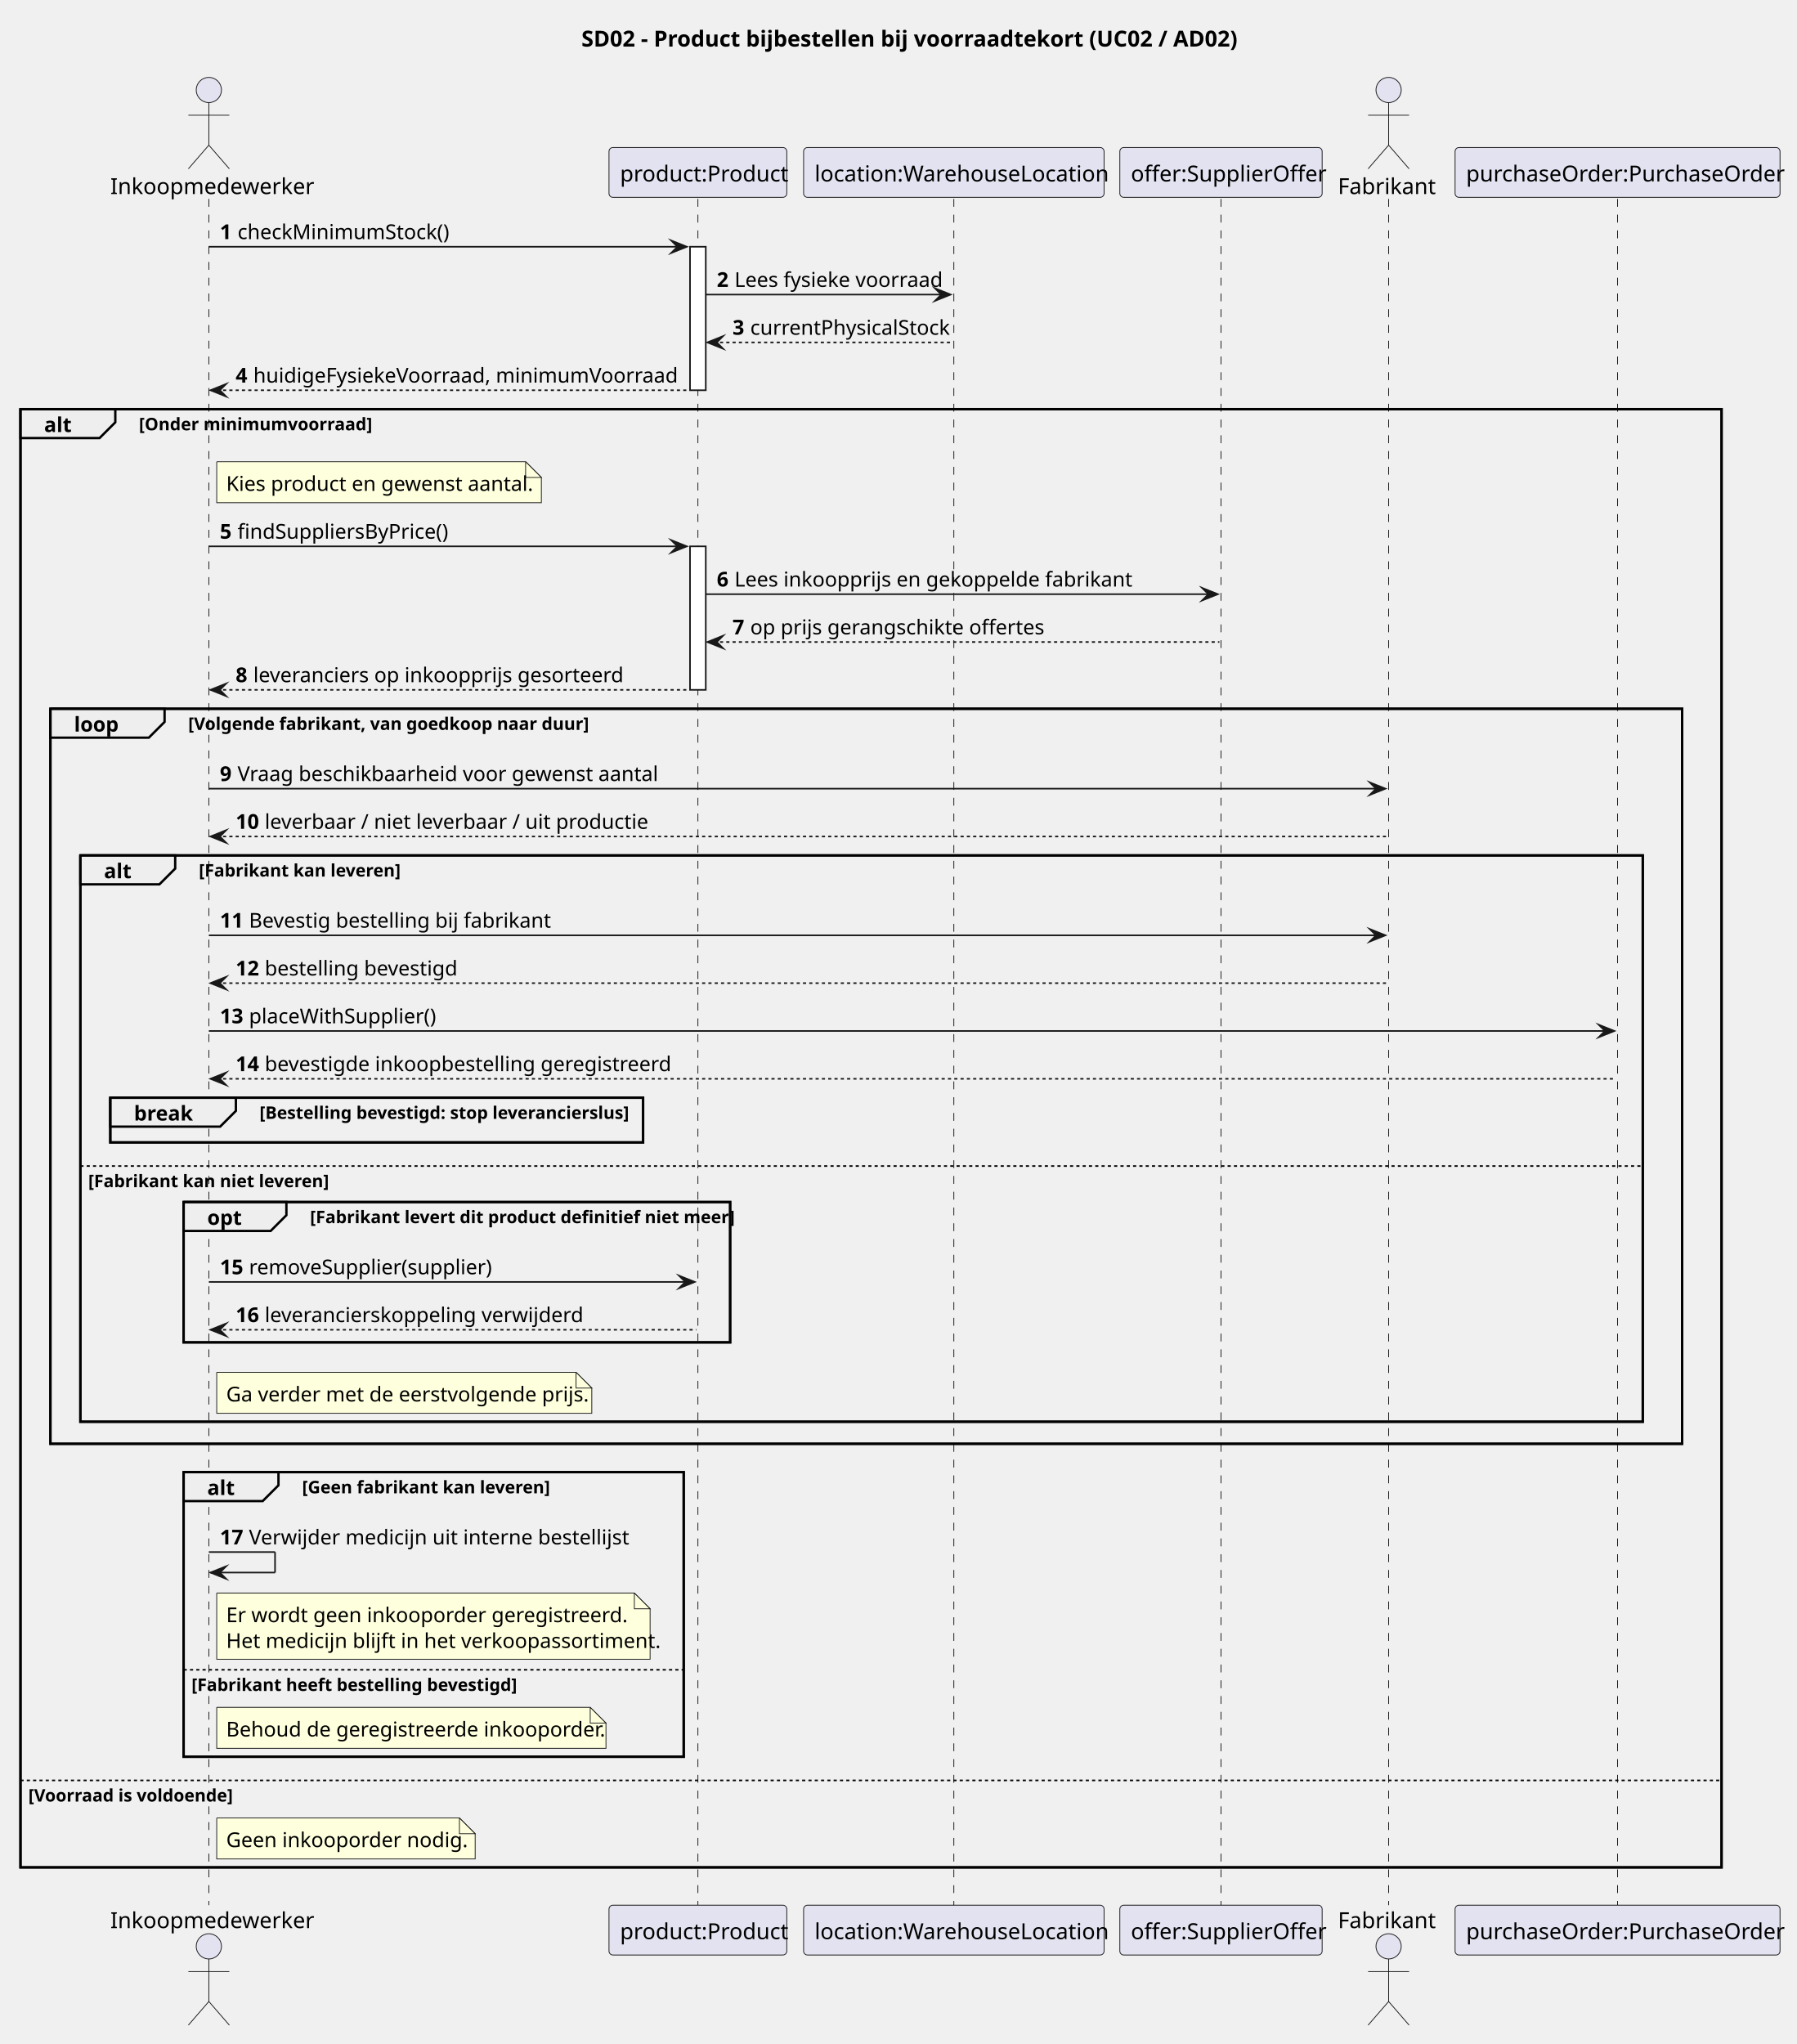
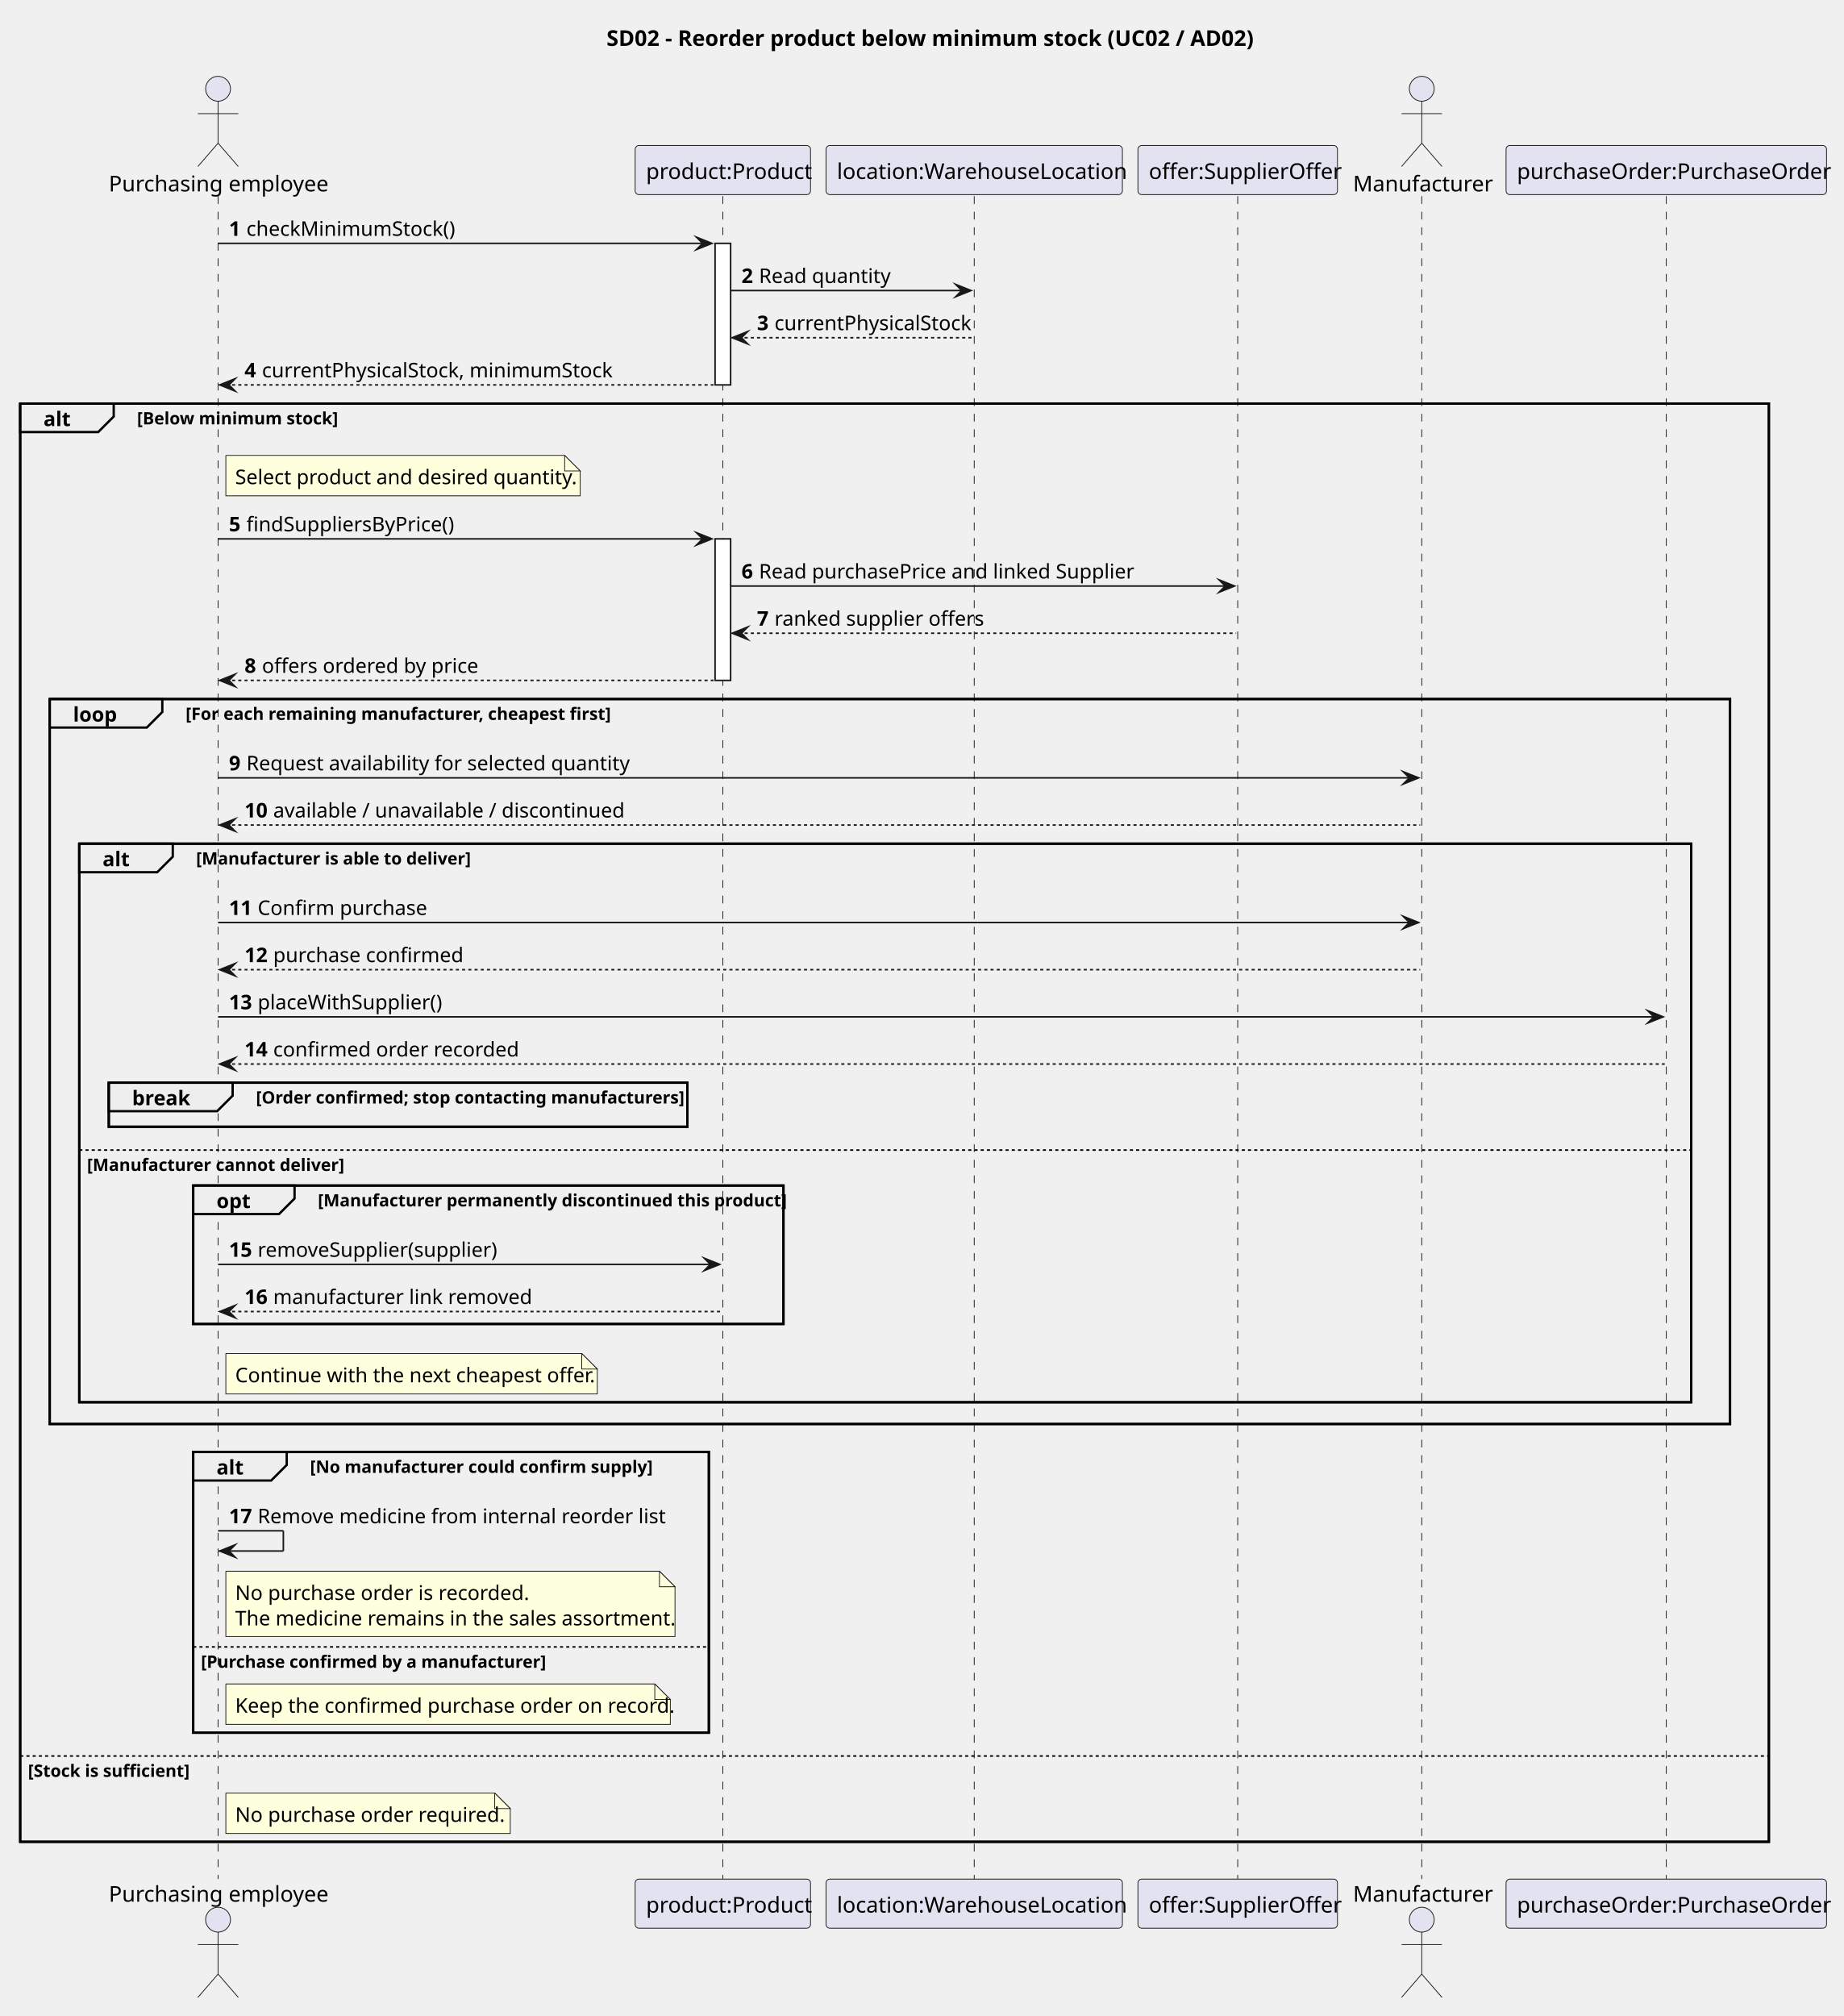
- <svg xmlns="http://www.w3.org/2000/svg" version="1.1" data-diagram-type="SEQUENCE" style="width:1140px;height:1297px;background:#FFFFFF;" width="1140px" height="1297px" viewBox="0 0 1140 1297" zoomAndPan="magnify" preserveAspectRatio="none" contentStyleType="text/css">
+ <svg xmlns="http://www.w3.org/2000/svg" version="1.1" data-diagram-type="SEQUENCE" style="width:1186px;height:1297px;background:#FFFFFF;" width="1186px" height="1297px" viewBox="0 0 1186 1297" zoomAndPan="magnify" preserveAspectRatio="none" contentStyleType="text/css">
  <defs />
  <g font-family="sans-serif" lengthAdjust="spacing">
    <g class="title" data-source-line="1">
-       <text x="368.952" y="29.533" fill="#000" font-size="14" textLength="400.647" font-weight="700">SD02 - Product bijbestellen bij voorraadtekort (UC02 / AD02)</text>
-     </g>
-     <rect x="13" y="259.625" width="1079.452" height="925.297" fill="none" style="stroke:#000;stroke-width:1.5;" />
-     <rect x="32" y="449.734" width="1035.452" height="466.406" fill="none" style="stroke:#000;stroke-width:1.5;" />
-     <rect x="51" y="542.789" width="991.452" height="359.352" fill="none" style="stroke:#000;stroke-width:1.5;" />
-     <rect x="70" y="696.547" width="338.091" height="28.352" fill="none" style="stroke:#000;stroke-width:1.5;" />
-     <rect x="116.531" y="762.734" width="346.799" height="89.055" fill="none" style="stroke:#000;stroke-width:1.5;" />
-     <rect x="116.531" y="934.141" width="317.332" height="180.594" fill="none" style="stroke:#000;stroke-width:1.5;" />
+       <text x="390.255" y="29.533" fill="#000" font-size="14" textLength="403.744" font-weight="700">SD02 - Reorder product below minimum stock (UC02 / AD02)</text>
+     </g>
+     <rect x="13" y="259.625" width="1125.155" height="925.297" fill="none" style="stroke:#000;stroke-width:1.5;" />
+     <rect x="32" y="449.734" width="1081.155" height="466.406" fill="none" style="stroke:#000;stroke-width:1.5;" />
+     <rect x="51" y="542.789" width="1037.155" height="359.352" fill="none" style="stroke:#000;stroke-width:1.5;" />
+     <rect x="70" y="696.547" width="372.278" height="28.352" fill="none" style="stroke:#000;stroke-width:1.5;" />
+     <rect x="124.317" y="762.734" width="379.789" height="89.055" fill="none" style="stroke:#000;stroke-width:1.5;" />
+     <rect x="124.317" y="934.141" width="331.785" height="180.594" fill="none" style="stroke:#000;stroke-width:1.5;" />
    <g class="participant-lifeline" data-qualified-name="Purchasing" data-entity-uid="part1" id="part1-lifeline" data-source-line="3">
      <g>
-         <rect x="129.031" y="126.219" width="8" height="1082.703" fill="#000" fill-opacity="0" />
-         <line x1="132.531" y1="126.219" x2="132.531" y2="1208.922" style="stroke:#181818;stroke-width:0.5;stroke-dasharray:5,5;" />
+         <rect x="136.817" y="126.219" width="8" height="1082.703" fill="#000" fill-opacity="0" />
+         <line x1="140.317" y1="126.219" x2="140.317" y2="1208.922" style="stroke:#181818;stroke-width:0.5;stroke-dasharray:5,5;" />
      </g>
    </g>
    <g class="participant-lifeline" data-qualified-name="Product" data-entity-uid="part2" id="part2-lifeline" data-source-line="4">
      <g>
-         <rect x="439.362" y="126.219" width="8" height="1082.703" fill="#000" fill-opacity="0" />
-         <line x1="442.862" y1="126.219" x2="442.862" y2="1208.922" style="stroke:#181818;stroke-width:0.5;stroke-dasharray:5,5;" />
+         <rect x="461.602" y="126.219" width="8" height="1082.703" fill="#000" fill-opacity="0" />
+         <line x1="465.102" y1="126.219" x2="465.102" y2="1208.922" style="stroke:#181818;stroke-width:0.5;stroke-dasharray:5,5;" />
      </g>
    </g>
    <g>
-       <rect x="437.862" y="156.57" width="10" height="91.055" fill="#FFF" style="stroke:#181818;stroke-width:1;" />
+       <rect x="460.102" y="156.57" width="10" height="91.055" fill="#FFF" style="stroke:#181818;stroke-width:1;" />
    </g>
    <g>
-       <rect x="437.862" y="346.68" width="10" height="91.055" fill="#FFF" style="stroke:#181818;stroke-width:1;" />
+       <rect x="460.102" y="346.68" width="10" height="91.055" fill="#FFF" style="stroke:#181818;stroke-width:1;" />
    </g>
    <g class="participant-lifeline" data-qualified-name="Location" data-entity-uid="part3" id="part3-lifeline" data-source-line="5">
      <g>
-         <rect x="601.774" y="126.219" width="8" height="1082.703" fill="#000" fill-opacity="0" />
-         <line x1="605.274" y1="126.219" x2="605.274" y2="1208.922" style="stroke:#181818;stroke-width:0.5;stroke-dasharray:5,5;" />
+         <rect x="623.353" y="126.219" width="8" height="1082.703" fill="#000" fill-opacity="0" />
+         <line x1="626.853" y1="126.219" x2="626.853" y2="1208.922" style="stroke:#181818;stroke-width:0.5;stroke-dasharray:5,5;" />
      </g>
    </g>
    <g class="participant-lifeline" data-qualified-name="Offer" data-entity-uid="part4" id="part4-lifeline" data-source-line="6">
      <g>
-         <rect x="771.301" y="126.219" width="8" height="1082.703" fill="#000" fill-opacity="0" />
-         <line x1="774.801" y1="126.219" x2="774.801" y2="1208.922" style="stroke:#181818;stroke-width:0.5;stroke-dasharray:5,5;" />
+         <rect x="792.88" y="126.219" width="8" height="1082.703" fill="#000" fill-opacity="0" />
+         <line x1="796.38" y1="126.219" x2="796.38" y2="1208.922" style="stroke:#181818;stroke-width:0.5;stroke-dasharray:5,5;" />
      </g>
    </g>
    <g class="participant-lifeline" data-qualified-name="Manufacturer" data-entity-uid="part5" id="part5-lifeline" data-source-line="7">
      <g>
-         <rect x="877.673" y="126.219" width="8" height="1082.703" fill="#000" fill-opacity="0" />
-         <line x1="881.173" y1="126.219" x2="881.173" y2="1208.922" style="stroke:#181818;stroke-width:0.5;stroke-dasharray:5,5;" />
+         <rect x="911.314" y="126.219" width="8" height="1082.703" fill="#000" fill-opacity="0" />
+         <line x1="914.814" y1="126.219" x2="914.814" y2="1208.922" style="stroke:#181818;stroke-width:0.5;stroke-dasharray:5,5;" />
      </g>
    </g>
    <g class="participant-lifeline" data-qualified-name="PurchaseOrder" data-entity-uid="part6" id="part6-lifeline" data-source-line="8">
      <g>
-         <rect x="1022.952" y="126.219" width="8" height="1082.703" fill="#000" fill-opacity="0" />
-         <line x1="1026.452" y1="126.219" x2="1026.452" y2="1208.922" style="stroke:#181818;stroke-width:0.5;stroke-dasharray:5,5;" />
+         <rect x="1068.655" y="126.219" width="8" height="1082.703" fill="#000" fill-opacity="0" />
+         <line x1="1072.155" y1="126.219" x2="1072.155" y2="1208.922" style="stroke:#181818;stroke-width:0.5;stroke-dasharray:5,5;" />
      </g>
    </g>
    <g class="participant participant-head" data-qualified-name="Purchasing" data-entity-uid="part1" id="part1-head" data-source-line="3">
-       <text x="70" y="123.143" fill="#000" font-size="14" textLength="119.062">Inkoopmedewerker</text>
-       <ellipse cx="132.531" cy="57.109" rx="8" ry="8" fill="#E2E2F0" style="stroke:#181818;stroke-width:0.5;" />
-       <path d="M132.531,65.109 L132.531,92.109 M119.531,73.109 L145.531,73.109 M132.531,92.109 L119.531,107.109 M132.531,92.109 L145.531,107.109" style="stroke:#181818;stroke-width:0.5;" fill="none" />
+       <text x="70" y="123.143" fill="#000" font-size="14" textLength="134.634">Purchasing employee</text>
+       <ellipse cx="140.317" cy="57.109" rx="8" ry="8" fill="#E2E2F0" style="stroke:#181818;stroke-width:0.5;" />
+       <path d="M140.317,65.109 L140.317,92.109 M127.317,73.109 L153.317,73.109 M140.317,92.109 L127.317,107.109 M140.317,92.109 L153.317,107.109" style="stroke:#181818;stroke-width:0.5;" fill="none" />
    </g>
    <g class="participant participant-head" data-qualified-name="Product" data-entity-uid="part2" id="part2-head" data-source-line="4">
-       <rect x="386.445" y="93.609" width="112.834" height="31.609" fill="#E2E2F0" style="stroke:#181818;stroke-width:0.5;" rx="2.5" ry="2.5" />
-       <text x="393.445" y="115.143" fill="#000" font-size="14" textLength="98.834">product:Product</text>
+       <rect x="408.685" y="93.609" width="112.834" height="31.609" fill="#E2E2F0" style="stroke:#181818;stroke-width:0.5;" rx="2.5" ry="2.5" />
+       <text x="415.685" y="115.143" fill="#000" font-size="14" textLength="98.834">product:Product</text>
    </g>
    <g class="participant participant-head" data-qualified-name="Location" data-entity-uid="part3" id="part3-head" data-source-line="5">
-       <rect x="509.94" y="93.609" width="190.668" height="31.609" fill="#E2E2F0" style="stroke:#181818;stroke-width:0.5;" rx="2.5" ry="2.5" />
-       <text x="516.94" y="115.143" fill="#000" font-size="14" textLength="176.668">location:WarehouseLocation</text>
+       <rect x="531.519" y="93.609" width="190.668" height="31.609" fill="#E2E2F0" style="stroke:#181818;stroke-width:0.5;" rx="2.5" ry="2.5" />
+       <text x="538.519" y="115.143" fill="#000" font-size="14" textLength="176.668">location:WarehouseLocation</text>
    </g>
    <g class="participant participant-head" data-qualified-name="Offer" data-entity-uid="part4" id="part4-head" data-source-line="6">
-       <rect x="710.608" y="93.609" width="128.386" height="31.609" fill="#E2E2F0" style="stroke:#181818;stroke-width:0.5;" rx="2.5" ry="2.5" />
-       <text x="717.608" y="115.143" fill="#000" font-size="14" textLength="114.386">offer:SupplierOffer</text>
+       <rect x="732.187" y="93.609" width="128.386" height="31.609" fill="#E2E2F0" style="stroke:#181818;stroke-width:0.5;" rx="2.5" ry="2.5" />
+       <text x="739.187" y="115.143" fill="#000" font-size="14" textLength="114.386">offer:SupplierOffer</text>
    </g>
    <g class="participant participant-head" data-qualified-name="Manufacturer" data-entity-uid="part5" id="part5-head" data-source-line="7">
-       <text x="848.994" y="123.143" fill="#000" font-size="14" textLength="58.358">Fabrikant</text>
-       <ellipse cx="881.173" cy="57.109" rx="8" ry="8" fill="#E2E2F0" style="stroke:#181818;stroke-width:0.5;" />
-       <path d="M881.173,65.109 L881.173,92.109 M868.173,73.109 L894.173,73.109 M881.173,92.109 L868.173,107.109 M881.173,92.109 L894.173,107.109" style="stroke:#181818;stroke-width:0.5;" fill="none" />
+       <text x="870.573" y="123.143" fill="#000" font-size="14" textLength="82.482">Manufacturer</text>
+       <ellipse cx="914.814" cy="57.109" rx="8" ry="8" fill="#E2E2F0" style="stroke:#181818;stroke-width:0.5;" />
+       <path d="M914.814,65.109 L914.814,92.109 M901.814,73.109 L927.814,73.109 M914.814,92.109 L901.814,107.109 M914.814,92.109 L927.814,107.109" style="stroke:#181818;stroke-width:0.5;" fill="none" />
    </g>
    <g class="participant participant-head" data-qualified-name="PurchaseOrder" data-entity-uid="part6" id="part6-head" data-source-line="8">
-       <rect x="923.352" y="93.609" width="206.199" height="31.609" fill="#E2E2F0" style="stroke:#181818;stroke-width:0.5;" rx="2.5" ry="2.5" />
-       <text x="930.352" y="115.143" fill="#000" font-size="14" textLength="192.199">purchaseOrder:PurchaseOrder</text>
+       <rect x="969.055" y="93.609" width="206.199" height="31.609" fill="#E2E2F0" style="stroke:#181818;stroke-width:0.5;" rx="2.5" ry="2.5" />
+       <text x="976.055" y="115.143" fill="#000" font-size="14" textLength="192.199">purchaseOrder:PurchaseOrder</text>
    </g>
    <g class="participant participant-tail" data-qualified-name="Purchasing" data-entity-uid="part1" id="part1-tail" data-source-line="3">
-       <text x="70" y="1223.455" fill="#000" font-size="14" textLength="119.062">Inkoopmedewerker</text>
-       <ellipse cx="132.531" cy="1235.031" rx="8" ry="8" fill="#E2E2F0" style="stroke:#181818;stroke-width:0.5;" />
-       <path d="M132.531,1243.031 L132.531,1270.031 M119.531,1251.031 L145.531,1251.031 M132.531,1270.031 L119.531,1285.031 M132.531,1270.031 L145.531,1285.031" style="stroke:#181818;stroke-width:0.5;" fill="none" />
+       <text x="70" y="1223.455" fill="#000" font-size="14" textLength="134.634">Purchasing employee</text>
+       <ellipse cx="140.317" cy="1235.031" rx="8" ry="8" fill="#E2E2F0" style="stroke:#181818;stroke-width:0.5;" />
+       <path d="M140.317,1243.031 L140.317,1270.031 M127.317,1251.031 L153.317,1251.031 M140.317,1270.031 L127.317,1285.031 M140.317,1270.031 L153.317,1285.031" style="stroke:#181818;stroke-width:0.5;" fill="none" />
    </g>
    <g class="participant participant-tail" data-qualified-name="Product" data-entity-uid="part2" id="part2-tail" data-source-line="4">
-       <rect x="386.445" y="1208.922" width="112.834" height="31.609" fill="#E2E2F0" style="stroke:#181818;stroke-width:0.5;" rx="2.5" ry="2.5" />
-       <text x="393.445" y="1230.455" fill="#000" font-size="14" textLength="98.834">product:Product</text>
+       <rect x="408.685" y="1208.922" width="112.834" height="31.609" fill="#E2E2F0" style="stroke:#181818;stroke-width:0.5;" rx="2.5" ry="2.5" />
+       <text x="415.685" y="1230.455" fill="#000" font-size="14" textLength="98.834">product:Product</text>
    </g>
    <g class="participant participant-tail" data-qualified-name="Location" data-entity-uid="part3" id="part3-tail" data-source-line="5">
-       <rect x="509.94" y="1208.922" width="190.668" height="31.609" fill="#E2E2F0" style="stroke:#181818;stroke-width:0.5;" rx="2.5" ry="2.5" />
-       <text x="516.94" y="1230.455" fill="#000" font-size="14" textLength="176.668">location:WarehouseLocation</text>
+       <rect x="531.519" y="1208.922" width="190.668" height="31.609" fill="#E2E2F0" style="stroke:#181818;stroke-width:0.5;" rx="2.5" ry="2.5" />
+       <text x="538.519" y="1230.455" fill="#000" font-size="14" textLength="176.668">location:WarehouseLocation</text>
    </g>
    <g class="participant participant-tail" data-qualified-name="Offer" data-entity-uid="part4" id="part4-tail" data-source-line="6">
-       <rect x="710.608" y="1208.922" width="128.386" height="31.609" fill="#E2E2F0" style="stroke:#181818;stroke-width:0.5;" rx="2.5" ry="2.5" />
-       <text x="717.608" y="1230.455" fill="#000" font-size="14" textLength="114.386">offer:SupplierOffer</text>
+       <rect x="732.187" y="1208.922" width="128.386" height="31.609" fill="#E2E2F0" style="stroke:#181818;stroke-width:0.5;" rx="2.5" ry="2.5" />
+       <text x="739.187" y="1230.455" fill="#000" font-size="14" textLength="114.386">offer:SupplierOffer</text>
    </g>
    <g class="participant participant-tail" data-qualified-name="Manufacturer" data-entity-uid="part5" id="part5-tail" data-source-line="7">
-       <text x="848.994" y="1223.455" fill="#000" font-size="14" textLength="58.358">Fabrikant</text>
-       <ellipse cx="881.173" cy="1235.031" rx="8" ry="8" fill="#E2E2F0" style="stroke:#181818;stroke-width:0.5;" />
-       <path d="M881.173,1243.031 L881.173,1270.031 M868.173,1251.031 L894.173,1251.031 M881.173,1270.031 L868.173,1285.031 M881.173,1270.031 L894.173,1285.031" style="stroke:#181818;stroke-width:0.5;" fill="none" />
+       <text x="870.573" y="1223.455" fill="#000" font-size="14" textLength="82.482">Manufacturer</text>
+       <ellipse cx="914.814" cy="1235.031" rx="8" ry="8" fill="#E2E2F0" style="stroke:#181818;stroke-width:0.5;" />
+       <path d="M914.814,1243.031 L914.814,1270.031 M901.814,1251.031 L927.814,1251.031 M914.814,1270.031 L901.814,1285.031 M914.814,1270.031 L927.814,1285.031" style="stroke:#181818;stroke-width:0.5;" fill="none" />
    </g>
    <g class="participant participant-tail" data-qualified-name="PurchaseOrder" data-entity-uid="part6" id="part6-tail" data-source-line="8">
-       <rect x="923.352" y="1208.922" width="206.199" height="31.609" fill="#E2E2F0" style="stroke:#181818;stroke-width:0.5;" rx="2.5" ry="2.5" />
-       <text x="930.352" y="1230.455" fill="#000" font-size="14" textLength="192.199">purchaseOrder:PurchaseOrder</text>
+       <rect x="969.055" y="1208.922" width="206.199" height="31.609" fill="#E2E2F0" style="stroke:#181818;stroke-width:0.5;" rx="2.5" ry="2.5" />
+       <text x="976.055" y="1230.455" fill="#000" font-size="14" textLength="192.199">purchaseOrder:PurchaseOrder</text>
    </g>
    <g class="message" data-entity-1="part1" data-entity-2="part2" id="msg1" data-source-line="9">
-       <polygon points="425.862,152.57,435.862,156.57,425.862,160.57,429.862,156.57" fill="#181818" style="stroke:#181818;stroke-width:1;stroke-linejoin:miter;stroke-miterlimit:10;" />
-       <line x1="132.531" y1="156.57" x2="431.862" y2="156.57" style="stroke:#181818;stroke-width:1;" />
-       <text x="139.531" y="151.714" fill="#000" font-size="13" font-weight="700">1</text>
-       <text x="150.761" y="151.714" fill="#000" font-size="13" textLength="127.854">checkMinimumStock()</text>
+       <polygon points="448.102,152.57,458.102,156.57,448.102,160.57,452.102,156.57" fill="#181818" style="stroke:#181818;stroke-width:1;stroke-linejoin:miter;stroke-miterlimit:10;" />
+       <line x1="140.317" y1="156.57" x2="454.102" y2="156.57" style="stroke:#181818;stroke-width:1;" />
+       <text x="147.317" y="151.714" fill="#000" font-size="13" font-weight="700">1</text>
+       <text x="158.547" y="151.714" fill="#000" font-size="13" textLength="127.854">checkMinimumStock()</text>
    </g>
    <g class="message" data-entity-1="part2" data-entity-2="part3" id="msg2" data-source-line="11">
-       <polygon points="593.274,182.922,603.274,186.922,593.274,190.922,597.274,186.922" fill="#181818" style="stroke:#181818;stroke-width:1;stroke-linejoin:miter;stroke-miterlimit:10;" />
-       <line x1="447.862" y1="186.922" x2="599.274" y2="186.922" style="stroke:#181818;stroke-width:1;" />
-       <text x="454.862" y="182.065" fill="#000" font-size="13" font-weight="700">2</text>
-       <text x="466.092" y="182.065" fill="#000" font-size="13" textLength="127.182">Lees fysieke voorraad</text>
+       <polygon points="614.853,182.922,624.853,186.922,614.853,190.922,618.853,186.922" fill="#181818" style="stroke:#181818;stroke-width:1;stroke-linejoin:miter;stroke-miterlimit:10;" />
+       <line x1="470.102" y1="186.922" x2="620.853" y2="186.922" style="stroke:#181818;stroke-width:1;" />
+       <text x="477.102" y="182.065" fill="#000" font-size="13" font-weight="700">2</text>
+       <text x="488.332" y="182.065" fill="#000" font-size="13" textLength="80.222">Read quantity</text>
    </g>
    <g class="message" data-entity-1="part3" data-entity-2="part2" id="msg3" data-source-line="12">
-       <polygon points="458.862,213.273,448.862,217.273,458.862,221.273,454.862,217.273" fill="#181818" style="stroke:#181818;stroke-width:1;stroke-linejoin:miter;stroke-miterlimit:10;" />
-       <line x1="452.862" y1="217.273" x2="604.274" y2="217.273" style="stroke:#181818;stroke-width:1;stroke-dasharray:2,2;" />
-       <text x="464.862" y="212.417" fill="#000" font-size="13" font-weight="700">3</text>
-       <text x="476.092" y="212.417" fill="#000" font-size="13" textLength="121.38">currentPhysicalStock</text>
+       <polygon points="481.102,213.273,471.102,217.273,481.102,221.273,477.102,217.273" fill="#181818" style="stroke:#181818;stroke-width:1;stroke-linejoin:miter;stroke-miterlimit:10;" />
+       <line x1="475.102" y1="217.273" x2="625.853" y2="217.273" style="stroke:#181818;stroke-width:1;stroke-dasharray:2,2;" />
+       <text x="487.102" y="212.417" fill="#000" font-size="13" font-weight="700">3</text>
+       <text x="498.332" y="212.417" fill="#000" font-size="13" textLength="121.38">currentPhysicalStock</text>
    </g>
    <g class="message" data-entity-1="part2" data-entity-2="part1" id="msg4" data-source-line="13">
-       <polygon points="143.531,243.625,133.531,247.625,143.531,251.625,139.531,247.625" fill="#181818" style="stroke:#181818;stroke-width:1;stroke-linejoin:miter;stroke-miterlimit:10;" />
-       <line x1="137.531" y1="247.625" x2="436.862" y2="247.625" style="stroke:#181818;stroke-width:1;stroke-dasharray:2,2;" />
-       <text x="149.531" y="242.769" fill="#000" font-size="13" font-weight="700">4</text>
-       <text x="160.761" y="242.769" fill="#000" font-size="13" textLength="253.621">huidigeFysiekeVoorraad, minimumVoorraad</text>
+       <polygon points="151.317,243.625,141.317,247.625,151.317,251.625,147.317,247.625" fill="#181818" style="stroke:#181818;stroke-width:1;stroke-linejoin:miter;stroke-miterlimit:10;" />
+       <line x1="145.317" y1="247.625" x2="459.102" y2="247.625" style="stroke:#181818;stroke-width:1;stroke-dasharray:2,2;" />
+       <text x="157.317" y="242.769" fill="#000" font-size="13" font-weight="700">4</text>
+       <text x="168.547" y="242.769" fill="#000" font-size="13" textLength="213.84">currentPhysicalStock, minimumStock</text>
    </g>
    <path d="M13,259.625 L73.171,259.625 L73.171,267.977 L63.171,277.977 L13,277.977 L13,259.625" style="stroke:#000;stroke-width:1.5;" fill="#EEE" />
-     <rect x="13" y="259.625" width="1079.452" height="925.297" fill="none" style="stroke:#000;stroke-width:1.5;" />
+     <rect x="13" y="259.625" width="1125.155" height="925.297" fill="none" style="stroke:#000;stroke-width:1.5;" />
    <text x="28" y="274.12" fill="#000" font-size="13" textLength="15.171" font-weight="700">alt</text>
-     <text x="88.171" y="273.044" fill="#000" font-size="11" textLength="138.741" font-weight="700">[Onder minimumvoorraad]</text>
-     <path d="M137.531,292.977 L137.531,318.977 L343.531,318.977 L343.531,302.977 L333.531,292.977 L137.531,292.977" style="stroke:#181818;stroke-width:0.5;" fill="#FEFFDD" />
-     <path d="M333.531,292.977 L333.531,302.977 L343.531,302.977 L333.531,292.977" style="stroke:#181818;stroke-width:0.5;" fill="#FEFFDD" />
-     <text x="143.531" y="311.472" fill="#000" font-size="13" textLength="185.009">Kies product en gewenst aantal.</text>
+     <text x="88.171" y="273.044" fill="#000" font-size="11" textLength="123.46" font-weight="700">[Below minimum stock]</text>
+     <path d="M145.317,292.977 L145.317,318.977 L373.317,318.977 L373.317,302.977 L363.317,292.977 L145.317,292.977" style="stroke:#181818;stroke-width:0.5;" fill="#FEFFDD" />
+     <path d="M363.317,292.977 L363.317,302.977 L373.317,302.977 L363.317,292.977" style="stroke:#181818;stroke-width:0.5;" fill="#FEFFDD" />
+     <text x="151.317" y="311.472" fill="#000" font-size="13" textLength="207.41">Select product and desired quantity.</text>
    <g class="message" data-entity-1="part1" data-entity-2="part2" id="msg5" data-source-line="17">
-       <polygon points="425.862,342.68,435.862,346.68,425.862,350.68,429.862,346.68" fill="#181818" style="stroke:#181818;stroke-width:1;stroke-linejoin:miter;stroke-miterlimit:10;" />
-       <line x1="132.531" y1="346.68" x2="431.862" y2="346.68" style="stroke:#181818;stroke-width:1;" />
-       <text x="139.531" y="341.823" fill="#000" font-size="13" font-weight="700">5</text>
-       <text x="150.761" y="341.823" fill="#000" font-size="13" textLength="128.604">findSuppliersByPrice()</text>
+       <polygon points="448.102,342.68,458.102,346.68,448.102,350.68,452.102,346.68" fill="#181818" style="stroke:#181818;stroke-width:1;stroke-linejoin:miter;stroke-miterlimit:10;" />
+       <line x1="140.317" y1="346.68" x2="454.102" y2="346.68" style="stroke:#181818;stroke-width:1;" />
+       <text x="147.317" y="341.823" fill="#000" font-size="13" font-weight="700">5</text>
+       <text x="158.547" y="341.823" fill="#000" font-size="13" textLength="128.604">findSuppliersByPrice()</text>
    </g>
    <g class="message" data-entity-1="part2" data-entity-2="part4" id="msg6" data-source-line="19">
-       <polygon points="762.801,373.031,772.801,377.031,762.801,381.031,766.801,377.031" fill="#181818" style="stroke:#181818;stroke-width:1;stroke-linejoin:miter;stroke-miterlimit:10;" />
-       <line x1="447.862" y1="377.031" x2="768.801" y2="377.031" style="stroke:#181818;stroke-width:1;" />
-       <text x="454.862" y="372.175" fill="#000" font-size="13" font-weight="700">6</text>
-       <text x="466.092" y="372.175" fill="#000" font-size="13" textLength="236.33">Lees inkoopprijs en gekoppelde fabrikant</text>
+       <polygon points="784.38,373.031,794.38,377.031,784.38,381.031,788.38,377.031" fill="#181818" style="stroke:#181818;stroke-width:1;stroke-linejoin:miter;stroke-miterlimit:10;" />
+       <line x1="470.102" y1="377.031" x2="790.38" y2="377.031" style="stroke:#181818;stroke-width:1;" />
+       <text x="477.102" y="372.175" fill="#000" font-size="13" font-weight="700">6</text>
+       <text x="488.332" y="372.175" fill="#000" font-size="13" textLength="231.975">Read purchasePrice and linked Supplier</text>
    </g>
    <g class="message" data-entity-1="part4" data-entity-2="part2" id="msg7" data-source-line="20">
-       <polygon points="458.862,403.383,448.862,407.383,458.862,411.383,454.862,407.383" fill="#181818" style="stroke:#181818;stroke-width:1;stroke-linejoin:miter;stroke-miterlimit:10;" />
-       <line x1="452.862" y1="407.383" x2="773.801" y2="407.383" style="stroke:#181818;stroke-width:1;stroke-dasharray:2,2;" />
-       <text x="464.862" y="402.526" fill="#000" font-size="13" font-weight="700">7</text>
-       <text x="476.092" y="402.526" fill="#000" font-size="13" textLength="173.424">op prijs gerangschikte offertes</text>
+       <polygon points="481.102,403.383,471.102,407.383,481.102,411.383,477.102,407.383" fill="#181818" style="stroke:#181818;stroke-width:1;stroke-linejoin:miter;stroke-miterlimit:10;" />
+       <line x1="475.102" y1="407.383" x2="795.38" y2="407.383" style="stroke:#181818;stroke-width:1;stroke-dasharray:2,2;" />
+       <text x="487.102" y="402.526" fill="#000" font-size="13" font-weight="700">7</text>
+       <text x="498.332" y="402.526" fill="#000" font-size="13" textLength="125.011">ranked supplier offers</text>
    </g>
    <g class="message" data-entity-1="part2" data-entity-2="part1" id="msg8" data-source-line="21">
-       <polygon points="143.531,433.734,133.531,437.734,143.531,441.734,139.531,437.734" fill="#181818" style="stroke:#181818;stroke-width:1;stroke-linejoin:miter;stroke-miterlimit:10;" />
-       <line x1="137.531" y1="437.734" x2="436.862" y2="437.734" style="stroke:#181818;stroke-width:1;stroke-dasharray:2,2;" />
-       <text x="149.531" y="432.878" fill="#000" font-size="13" font-weight="700">8</text>
-       <text x="160.761" y="432.878" fill="#000" font-size="13" textLength="219.673">leveranciers op inkoopprijs gesorteerd</text>
+       <polygon points="151.317,433.734,141.317,437.734,151.317,441.734,147.317,437.734" fill="#181818" style="stroke:#181818;stroke-width:1;stroke-linejoin:miter;stroke-miterlimit:10;" />
+       <line x1="145.317" y1="437.734" x2="459.102" y2="437.734" style="stroke:#181818;stroke-width:1;stroke-dasharray:2,2;" />
+       <text x="157.317" y="432.878" fill="#000" font-size="13" font-weight="700">8</text>
+       <text x="168.547" y="432.878" fill="#000" font-size="13" textLength="130.063">offers ordered by price</text>
    </g>
    <path d="M32,449.734 L104.435,449.734 L104.435,458.086 L94.435,468.086 L32,468.086 L32,449.734" style="stroke:#000;stroke-width:1.5;" fill="#EEE" />
-     <rect x="32" y="449.734" width="1035.452" height="466.406" fill="none" style="stroke:#000;stroke-width:1.5;" />
+     <rect x="32" y="449.734" width="1081.155" height="466.406" fill="none" style="stroke:#000;stroke-width:1.5;" />
    <text x="47" y="464.229" fill="#000" font-size="13" textLength="27.435" font-weight="700">loop</text>
-     <text x="119.435" y="463.153" fill="#000" font-size="11" textLength="240.802" font-weight="700">[Volgende fabrikant, van goedkoop naar duur]</text>
+     <text x="119.435" y="463.153" fill="#000" font-size="11" textLength="259.789" font-weight="700">[For each remaining manufacturer, cheapest first]</text>
    <g class="message" data-entity-1="part1" data-entity-2="part5" id="msg9" data-source-line="24">
-       <polygon points="869.173,496.438,879.173,500.438,869.173,504.438,873.173,500.438" fill="#181818" style="stroke:#181818;stroke-width:1;stroke-linejoin:miter;stroke-miterlimit:10;" />
-       <line x1="132.531" y1="500.438" x2="875.173" y2="500.438" style="stroke:#181818;stroke-width:1;" />
-       <text x="139.531" y="495.581" fill="#000" font-size="13" font-weight="700">9</text>
-       <text x="150.761" y="495.581" fill="#000" font-size="13" textLength="252.941">Vraag beschikbaarheid voor gewenst aantal</text>
+       <polygon points="902.814,496.438,912.814,500.438,902.814,504.438,906.814,500.438" fill="#181818" style="stroke:#181818;stroke-width:1;stroke-linejoin:miter;stroke-miterlimit:10;" />
+       <line x1="140.317" y1="500.438" x2="908.814" y2="500.438" style="stroke:#181818;stroke-width:1;" />
+       <text x="147.317" y="495.581" fill="#000" font-size="13" font-weight="700">9</text>
+       <text x="158.547" y="495.581" fill="#000" font-size="13" textLength="231.962">Request availability for selected quantity</text>
    </g>
    <g class="message" data-entity-1="part5" data-entity-2="part1" id="msg10" data-source-line="25">
-       <polygon points="143.531,526.789,133.531,530.789,143.531,534.789,139.531,530.789" fill="#181818" style="stroke:#181818;stroke-width:1;stroke-linejoin:miter;stroke-miterlimit:10;" />
-       <line x1="137.531" y1="530.789" x2="880.173" y2="530.789" style="stroke:#181818;stroke-width:1;stroke-dasharray:2,2;" />
-       <text x="149.531" y="525.933" fill="#000" font-size="13" textLength="14.46" font-weight="700">10</text>
-       <text x="167.991" y="525.933" fill="#000" font-size="13" textLength="225.456">leverbaar / niet leverbaar / uit productie</text>
+       <polygon points="151.317,526.789,141.317,530.789,151.317,534.789,147.317,530.789" fill="#181818" style="stroke:#181818;stroke-width:1;stroke-linejoin:miter;stroke-miterlimit:10;" />
+       <line x1="145.317" y1="530.789" x2="913.814" y2="530.789" style="stroke:#181818;stroke-width:1;stroke-dasharray:2,2;" />
+       <text x="157.317" y="525.933" fill="#000" font-size="13" textLength="14.46" font-weight="700">10</text>
+       <text x="175.777" y="525.933" fill="#000" font-size="13" textLength="211.758">available / unavailable / discontinued</text>
    </g>
    <path d="M51,542.789 L111.171,542.789 L111.171,551.141 L101.171,561.141 L51,561.141 L51,542.789" style="stroke:#000;stroke-width:1.5;" fill="#EEE" />
-     <rect x="51" y="542.789" width="991.452" height="359.352" fill="none" style="stroke:#000;stroke-width:1.5;" />
+     <rect x="51" y="542.789" width="1037.155" height="359.352" fill="none" style="stroke:#000;stroke-width:1.5;" />
    <text x="66" y="557.284" fill="#000" font-size="13" textLength="15.171" font-weight="700">alt</text>
-     <text x="126.171" y="556.208" fill="#000" font-size="11" textLength="120.431" font-weight="700">[Fabrikant kan leveren]</text>
+     <text x="126.171" y="556.208" fill="#000" font-size="11" textLength="166.262" font-weight="700">[Manufacturer is able to deliver]</text>
    <g class="message" data-entity-1="part1" data-entity-2="part5" id="msg11" data-source-line="27">
-       <polygon points="869.173,589.492,879.173,593.492,869.173,597.492,873.173,593.492" fill="#181818" style="stroke:#181818;stroke-width:1;stroke-linejoin:miter;stroke-miterlimit:10;" />
-       <line x1="132.531" y1="593.492" x2="875.173" y2="593.492" style="stroke:#181818;stroke-width:1;" />
-       <text x="139.531" y="588.636" fill="#000" font-size="13" textLength="14.46" font-weight="700">11</text>
-       <text x="157.991" y="588.636" fill="#000" font-size="13" textLength="178.49">Bevestig bestelling bij fabrikant</text>
+       <polygon points="902.814,589.492,912.814,593.492,902.814,597.492,906.814,593.492" fill="#181818" style="stroke:#181818;stroke-width:1;stroke-linejoin:miter;stroke-miterlimit:10;" />
+       <line x1="140.317" y1="593.492" x2="908.814" y2="593.492" style="stroke:#181818;stroke-width:1;" />
+       <text x="147.317" y="588.636" fill="#000" font-size="13" textLength="14.46" font-weight="700">11</text>
+       <text x="165.777" y="588.636" fill="#000" font-size="13" textLength="102.597">Confirm purchase</text>
    </g>
    <g class="message" data-entity-1="part5" data-entity-2="part1" id="msg12" data-source-line="28">
-       <polygon points="143.531,619.844,133.531,623.844,143.531,627.844,139.531,623.844" fill="#181818" style="stroke:#181818;stroke-width:1;stroke-linejoin:miter;stroke-miterlimit:10;" />
-       <line x1="137.531" y1="623.844" x2="880.173" y2="623.844" style="stroke:#181818;stroke-width:1;stroke-dasharray:2,2;" />
-       <text x="149.531" y="618.987" fill="#000" font-size="13" textLength="14.46" font-weight="700">12</text>
-       <text x="167.991" y="618.987" fill="#000" font-size="13" textLength="114.188">bestelling bevestigd</text>
+       <polygon points="151.317,619.844,141.317,623.844,151.317,627.844,147.317,623.844" fill="#181818" style="stroke:#181818;stroke-width:1;stroke-linejoin:miter;stroke-miterlimit:10;" />
+       <line x1="145.317" y1="623.844" x2="913.814" y2="623.844" style="stroke:#181818;stroke-width:1;stroke-dasharray:2,2;" />
+       <text x="157.317" y="618.987" fill="#000" font-size="13" textLength="14.46" font-weight="700">12</text>
+       <text x="175.777" y="618.987" fill="#000" font-size="13" textLength="114.169">purchase confirmed</text>
    </g>
    <g class="message" data-entity-1="part1" data-entity-2="part6" id="msg13" data-source-line="29">
-       <polygon points="1014.452,650.195,1024.452,654.195,1014.452,658.195,1018.452,654.195" fill="#181818" style="stroke:#181818;stroke-width:1;stroke-linejoin:miter;stroke-miterlimit:10;" />
-       <line x1="132.531" y1="654.195" x2="1020.452" y2="654.195" style="stroke:#181818;stroke-width:1;" />
-       <text x="139.531" y="649.339" fill="#000" font-size="13" textLength="14.46" font-weight="700">13</text>
-       <text x="157.991" y="649.339" fill="#000" font-size="13" textLength="113.433">placeWithSupplier()</text>
+       <polygon points="1060.155,650.195,1070.155,654.195,1060.155,658.195,1064.155,654.195" fill="#181818" style="stroke:#181818;stroke-width:1;stroke-linejoin:miter;stroke-miterlimit:10;" />
+       <line x1="140.317" y1="654.195" x2="1066.155" y2="654.195" style="stroke:#181818;stroke-width:1;" />
+       <text x="147.317" y="649.339" fill="#000" font-size="13" textLength="14.46" font-weight="700">13</text>
+       <text x="165.777" y="649.339" fill="#000" font-size="13" textLength="113.433">placeWithSupplier()</text>
    </g>
    <g class="message" data-entity-1="part6" data-entity-2="part1" id="msg14" data-source-line="30">
-       <polygon points="143.531,680.547,133.531,684.547,143.531,688.547,139.531,684.547" fill="#181818" style="stroke:#181818;stroke-width:1;stroke-linejoin:miter;stroke-miterlimit:10;" />
-       <line x1="137.531" y1="684.547" x2="1025.452" y2="684.547" style="stroke:#181818;stroke-width:1;stroke-dasharray:2,2;" />
-       <text x="149.531" y="679.69" fill="#000" font-size="13" textLength="14.46" font-weight="700">14</text>
-       <text x="167.991" y="679.69" fill="#000" font-size="13" textLength="239.935">bevestigde inkoopbestelling geregistreerd</text>
+       <polygon points="151.317,680.547,141.317,684.547,151.317,688.547,147.317,684.547" fill="#181818" style="stroke:#181818;stroke-width:1;stroke-linejoin:miter;stroke-miterlimit:10;" />
+       <line x1="145.317" y1="684.547" x2="1071.155" y2="684.547" style="stroke:#181818;stroke-width:1;stroke-dasharray:2,2;" />
+       <text x="157.317" y="679.69" fill="#000" font-size="13" textLength="14.46" font-weight="700">14</text>
+       <text x="175.777" y="679.69" fill="#000" font-size="13" textLength="145.958">confirmed order recorded</text>
    </g>
    <path d="M70,696.547 L149.69,696.547 L149.69,704.898 L139.69,714.898 L70,714.898 L70,696.547" style="stroke:#000;stroke-width:1.5;" fill="#EEE" />
-     <rect x="70" y="696.547" width="338.091" height="28.352" fill="none" style="stroke:#000;stroke-width:1.5;" />
+     <rect x="70" y="696.547" width="372.278" height="28.352" fill="none" style="stroke:#000;stroke-width:1.5;" />
    <text x="85" y="711.042" fill="#000" font-size="13" textLength="34.69" font-weight="700">break</text>
-     <text x="164.69" y="709.966" fill="#000" font-size="11" textLength="227.401" font-weight="700">[Bestelling bevestigd: stop leverancierslus]</text>
-     <line x1="51" y1="739.898" x2="1042.452" y2="739.898" style="stroke:#000;stroke-width:1;stroke-dasharray:2,2;" />
-     <text x="56" y="753.317" fill="#000" font-size="11" textLength="143.043" font-weight="700">[Fabrikant kan niet leveren]</text>
-     <path d="M116.531,762.734 L181.742,762.734 L181.742,771.086 L171.742,781.086 L116.531,781.086 L116.531,762.734" style="stroke:#000;stroke-width:1.5;" fill="#EEE" />
-     <rect x="116.531" y="762.734" width="346.799" height="89.055" fill="none" style="stroke:#000;stroke-width:1.5;" />
-     <text x="131.531" y="777.229" fill="#000" font-size="13" textLength="20.211" font-weight="700">opt</text>
-     <text x="196.742" y="776.153" fill="#000" font-size="11" textLength="250.588" font-weight="700">[Fabrikant levert dit product definitief niet meer]</text>
+     <text x="164.69" y="709.966" fill="#000" font-size="11" textLength="261.588" font-weight="700">[Order confirmed; stop contacting manufacturers]</text>
+     <line x1="51" y1="739.898" x2="1088.155" y2="739.898" style="stroke:#000;stroke-width:1;stroke-dasharray:2,2;" />
+     <text x="56" y="753.317" fill="#000" font-size="11" textLength="154.639" font-weight="700">[Manufacturer cannot deliver]</text>
+     <path d="M124.317,762.734 L189.528,762.734 L189.528,771.086 L179.528,781.086 L124.317,781.086 L124.317,762.734" style="stroke:#000;stroke-width:1.5;" fill="#EEE" />
+     <rect x="124.317" y="762.734" width="379.789" height="89.055" fill="none" style="stroke:#000;stroke-width:1.5;" />
+     <text x="139.317" y="777.229" fill="#000" font-size="13" textLength="20.211" font-weight="700">opt</text>
+     <text x="204.528" y="776.153" fill="#000" font-size="11" textLength="283.578" font-weight="700">[Manufacturer permanently discontinued this product]</text>
    <g class="message" data-entity-1="part1" data-entity-2="part2" id="msg15" data-source-line="35">
-       <polygon points="430.862,809.438,440.862,813.438,430.862,817.438,434.862,813.438" fill="#181818" style="stroke:#181818;stroke-width:1;stroke-linejoin:miter;stroke-miterlimit:10;" />
-       <line x1="132.531" y1="813.438" x2="436.862" y2="813.438" style="stroke:#181818;stroke-width:1;" />
-       <text x="139.531" y="808.581" fill="#000" font-size="13" textLength="14.46" font-weight="700">15</text>
-       <text x="157.991" y="808.581" fill="#000" font-size="13" textLength="145.228">removeSupplier(supplier)</text>
+       <polygon points="453.102,809.438,463.102,813.438,453.102,817.438,457.102,813.438" fill="#181818" style="stroke:#181818;stroke-width:1;stroke-linejoin:miter;stroke-miterlimit:10;" />
+       <line x1="140.317" y1="813.438" x2="459.102" y2="813.438" style="stroke:#181818;stroke-width:1;" />
+       <text x="147.317" y="808.581" fill="#000" font-size="13" textLength="14.46" font-weight="700">15</text>
+       <text x="165.777" y="808.581" fill="#000" font-size="13" textLength="145.228">removeSupplier(supplier)</text>
    </g>
    <g class="message" data-entity-1="part2" data-entity-2="part1" id="msg16" data-source-line="36">
-       <polygon points="143.531,839.789,133.531,843.789,143.531,847.789,139.531,843.789" fill="#181818" style="stroke:#181818;stroke-width:1;stroke-linejoin:miter;stroke-miterlimit:10;" />
-       <line x1="137.531" y1="843.789" x2="441.862" y2="843.789" style="stroke:#181818;stroke-width:1;stroke-dasharray:2,2;" />
-       <text x="149.531" y="838.933" fill="#000" font-size="13" textLength="14.46" font-weight="700">16</text>
-       <text x="167.991" y="838.933" fill="#000" font-size="13" textLength="188.595">leverancierskoppeling verwijderd</text>
-     </g>
-     <path d="M137.531,870.789 L137.531,896.789 L375.531,896.789 L375.531,880.789 L365.531,870.789 L137.531,870.789" style="stroke:#181818;stroke-width:0.5;" fill="#FEFFDD" />
-     <path d="M365.531,870.789 L365.531,880.789 L375.531,880.789 L365.531,870.789" style="stroke:#181818;stroke-width:0.5;" fill="#FEFFDD" />
-     <text x="143.531" y="889.284" fill="#000" font-size="13" textLength="217.496">Ga verder met de eerstvolgende prijs.</text>
-     <path d="M116.531,934.141 L176.702,934.141 L176.702,942.492 L166.702,952.492 L116.531,952.492 L116.531,934.141" style="stroke:#000;stroke-width:1.5;" fill="#EEE" />
-     <rect x="116.531" y="934.141" width="317.332" height="180.594" fill="none" style="stroke:#000;stroke-width:1.5;" />
-     <text x="131.531" y="948.636" fill="#000" font-size="13" textLength="15.171" font-weight="700">alt</text>
-     <text x="191.702" y="947.56" fill="#000" font-size="11" textLength="147.941" font-weight="700">[Geen fabrikant kan leveren]</text>
+       <polygon points="151.317,839.789,141.317,843.789,151.317,847.789,147.317,843.789" fill="#181818" style="stroke:#181818;stroke-width:1;stroke-linejoin:miter;stroke-miterlimit:10;" />
+       <line x1="145.317" y1="843.789" x2="464.102" y2="843.789" style="stroke:#181818;stroke-width:1;stroke-dasharray:2,2;" />
+       <text x="157.317" y="838.933" fill="#000" font-size="13" textLength="14.46" font-weight="700">16</text>
+       <text x="175.777" y="838.933" fill="#000" font-size="13" textLength="153.899">manufacturer link removed</text>
+     </g>
+     <path d="M145.317,870.789 L145.317,896.789 L384.317,896.789 L384.317,880.789 L374.317,870.789 L145.317,870.789" style="stroke:#181818;stroke-width:0.5;" fill="#FEFFDD" />
+     <path d="M374.317,870.789 L374.317,880.789 L384.317,880.789 L374.317,870.789" style="stroke:#181818;stroke-width:0.5;" fill="#FEFFDD" />
+     <text x="151.317" y="889.284" fill="#000" font-size="13" textLength="218.245">Continue with the next cheapest offer.</text>
+     <path d="M124.317,934.141 L184.488,934.141 L184.488,942.492 L174.488,952.492 L124.317,952.492 L124.317,934.141" style="stroke:#000;stroke-width:1.5;" fill="#EEE" />
+     <rect x="124.317" y="934.141" width="331.785" height="180.594" fill="none" style="stroke:#000;stroke-width:1.5;" />
+     <text x="139.317" y="948.636" fill="#000" font-size="13" textLength="15.171" font-weight="700">alt</text>
+     <text x="199.488" y="947.56" fill="#000" font-size="11" textLength="209.628" font-weight="700">[No manufacturer could confirm supply]</text>
    <g class="message" data-entity-1="part1" data-entity-2="part1" id="msg17" data-source-line="42">
-       <line x1="132.531" y1="984.844" x2="174.531" y2="984.844" style="stroke:#181818;stroke-width:1;" />
-       <line x1="174.531" y1="984.844" x2="174.531" y2="997.844" style="stroke:#181818;stroke-width:1;" />
-       <line x1="133.531" y1="997.844" x2="174.531" y2="997.844" style="stroke:#181818;stroke-width:1;" />
-       <polygon points="143.531,993.844,133.531,997.844,143.531,1001.844,139.531,997.844" fill="#181818" style="stroke:#181818;stroke-width:1;stroke-linejoin:miter;stroke-miterlimit:10;" />
-       <text x="139.531" y="979.987" fill="#000" font-size="13" textLength="14.46" font-weight="700">17</text>
-       <text x="157.991" y="979.987" fill="#000" font-size="13" textLength="223.26">Verwijder medicijn uit interne bestellijst</text>
-     </g>
-     <path d="M137.531,1010.844 L137.531,1052.844 L412.531,1052.844 L412.531,1020.844 L402.531,1010.844 L137.531,1010.844" style="stroke:#181818;stroke-width:0.5;" fill="#FEFFDD" />
-     <path d="M402.531,1010.844 L402.531,1020.844 L412.531,1020.844 L402.531,1010.844" style="stroke:#181818;stroke-width:0.5;" fill="#FEFFDD" />
-     <text x="143.531" y="1029.339" fill="#000" font-size="13" textLength="237.021">Er wordt geen inkooporder geregistreerd.</text>
-     <text x="143.531" y="1045.69" fill="#000" font-size="13" textLength="254.332">Het medicijn blijft in het verkoopassortiment.</text>
-     <line x1="116.531" y1="1059.547" x2="433.862" y2="1059.547" style="stroke:#000;stroke-width:1;stroke-dasharray:2,2;" />
-     <text x="121.531" y="1072.966" fill="#000" font-size="11" textLength="194.976" font-weight="700">[Fabrikant heeft bestelling bevestigd]</text>
-     <path d="M137.531,1083.383 L137.531,1109.383 L384.531,1109.383 L384.531,1093.383 L374.531,1083.383 L137.531,1083.383" style="stroke:#181818;stroke-width:0.5;" fill="#FEFFDD" />
-     <path d="M374.531,1083.383 L374.531,1093.383 L384.531,1093.383 L374.531,1083.383" style="stroke:#181818;stroke-width:0.5;" fill="#FEFFDD" />
-     <text x="143.531" y="1101.878" fill="#000" font-size="13" textLength="226.211">Behoud de geregistreerde inkooporder.</text>
-     <line x1="13" y1="1129.734" x2="1092.452" y2="1129.734" style="stroke:#000;stroke-width:1;stroke-dasharray:2,2;" />
-     <text x="18" y="1143.153" fill="#000" font-size="11" textLength="125.909" font-weight="700">[Voorraad is voldoende]</text>
-     <path d="M137.531,1153.57 L137.531,1179.57 L301.531,1179.57 L301.531,1163.57 L291.531,1153.57 L137.531,1153.57" style="stroke:#181818;stroke-width:0.5;" fill="#FEFFDD" />
-     <path d="M291.531,1153.57 L291.531,1163.57 L301.531,1163.57 L291.531,1153.57" style="stroke:#181818;stroke-width:0.5;" fill="#FEFFDD" />
-     <text x="143.531" y="1172.065" fill="#000" font-size="13" textLength="143.102">Geen inkooporder nodig.</text>
+       <line x1="140.317" y1="984.844" x2="182.317" y2="984.844" style="stroke:#181818;stroke-width:1;" />
+       <line x1="182.317" y1="984.844" x2="182.317" y2="997.844" style="stroke:#181818;stroke-width:1;" />
+       <line x1="141.317" y1="997.844" x2="182.317" y2="997.844" style="stroke:#181818;stroke-width:1;" />
+       <polygon points="151.317,993.844,141.317,997.844,151.317,1001.844,147.317,997.844" fill="#181818" style="stroke:#181818;stroke-width:1;stroke-linejoin:miter;stroke-miterlimit:10;" />
+       <text x="147.317" y="979.987" fill="#000" font-size="13" textLength="14.46" font-weight="700">17</text>
+       <text x="165.777" y="979.987" fill="#000" font-size="13" textLength="244.924">Remove medicine from internal reorder list</text>
+     </g>
+     <path d="M145.317,1010.844 L145.317,1052.844 L434.317,1052.844 L434.317,1020.844 L424.317,1010.844 L145.317,1010.844" style="stroke:#181818;stroke-width:0.5;" fill="#FEFFDD" />
+     <path d="M424.317,1010.844 L424.317,1020.844 L434.317,1020.844 L424.317,1010.844" style="stroke:#181818;stroke-width:0.5;" fill="#FEFFDD" />
+     <text x="151.317" y="1029.339" fill="#000" font-size="13" textLength="179.201">No purchase order is recorded.</text>
+     <text x="151.317" y="1045.69" fill="#000" font-size="13" textLength="268.785">The medicine remains in the sales assortment.</text>
+     <line x1="124.317" y1="1059.547" x2="456.102" y2="1059.547" style="stroke:#000;stroke-width:1;stroke-dasharray:2,2;" />
+     <text x="129.317" y="1072.966" fill="#000" font-size="11" textLength="211.503" font-weight="700">[Purchase confirmed by a manufacturer]</text>
+     <path d="M145.317,1083.383 L145.317,1109.383 L431.317,1109.383 L431.317,1093.383 L421.317,1083.383 L145.317,1083.383" style="stroke:#181818;stroke-width:0.5;" fill="#FEFFDD" />
+     <path d="M421.317,1083.383 L421.317,1093.383 L431.317,1093.383 L421.317,1083.383" style="stroke:#181818;stroke-width:0.5;" fill="#FEFFDD" />
+     <text x="151.317" y="1101.878" fill="#000" font-size="13" textLength="265.929">Keep the confirmed purchase order on record.</text>
+     <line x1="13" y1="1129.734" x2="1138.155" y2="1129.734" style="stroke:#000;stroke-width:1;stroke-dasharray:2,2;" />
+     <text x="18" y="1143.153" fill="#000" font-size="11" textLength="101.46" font-weight="700">[Stock is sufficient]</text>
+     <path d="M145.317,1153.57 L145.317,1179.57 L328.317,1179.57 L328.317,1163.57 L318.317,1153.57 L145.317,1153.57" style="stroke:#181818;stroke-width:0.5;" fill="#FEFFDD" />
+     <path d="M318.317,1153.57 L318.317,1163.57 L328.317,1163.57 L318.317,1153.57" style="stroke:#181818;stroke-width:0.5;" fill="#FEFFDD" />
+     <text x="151.317" y="1172.065" fill="#000" font-size="13" textLength="162.589">No purchase order required.</text>
  </g>
</svg>
